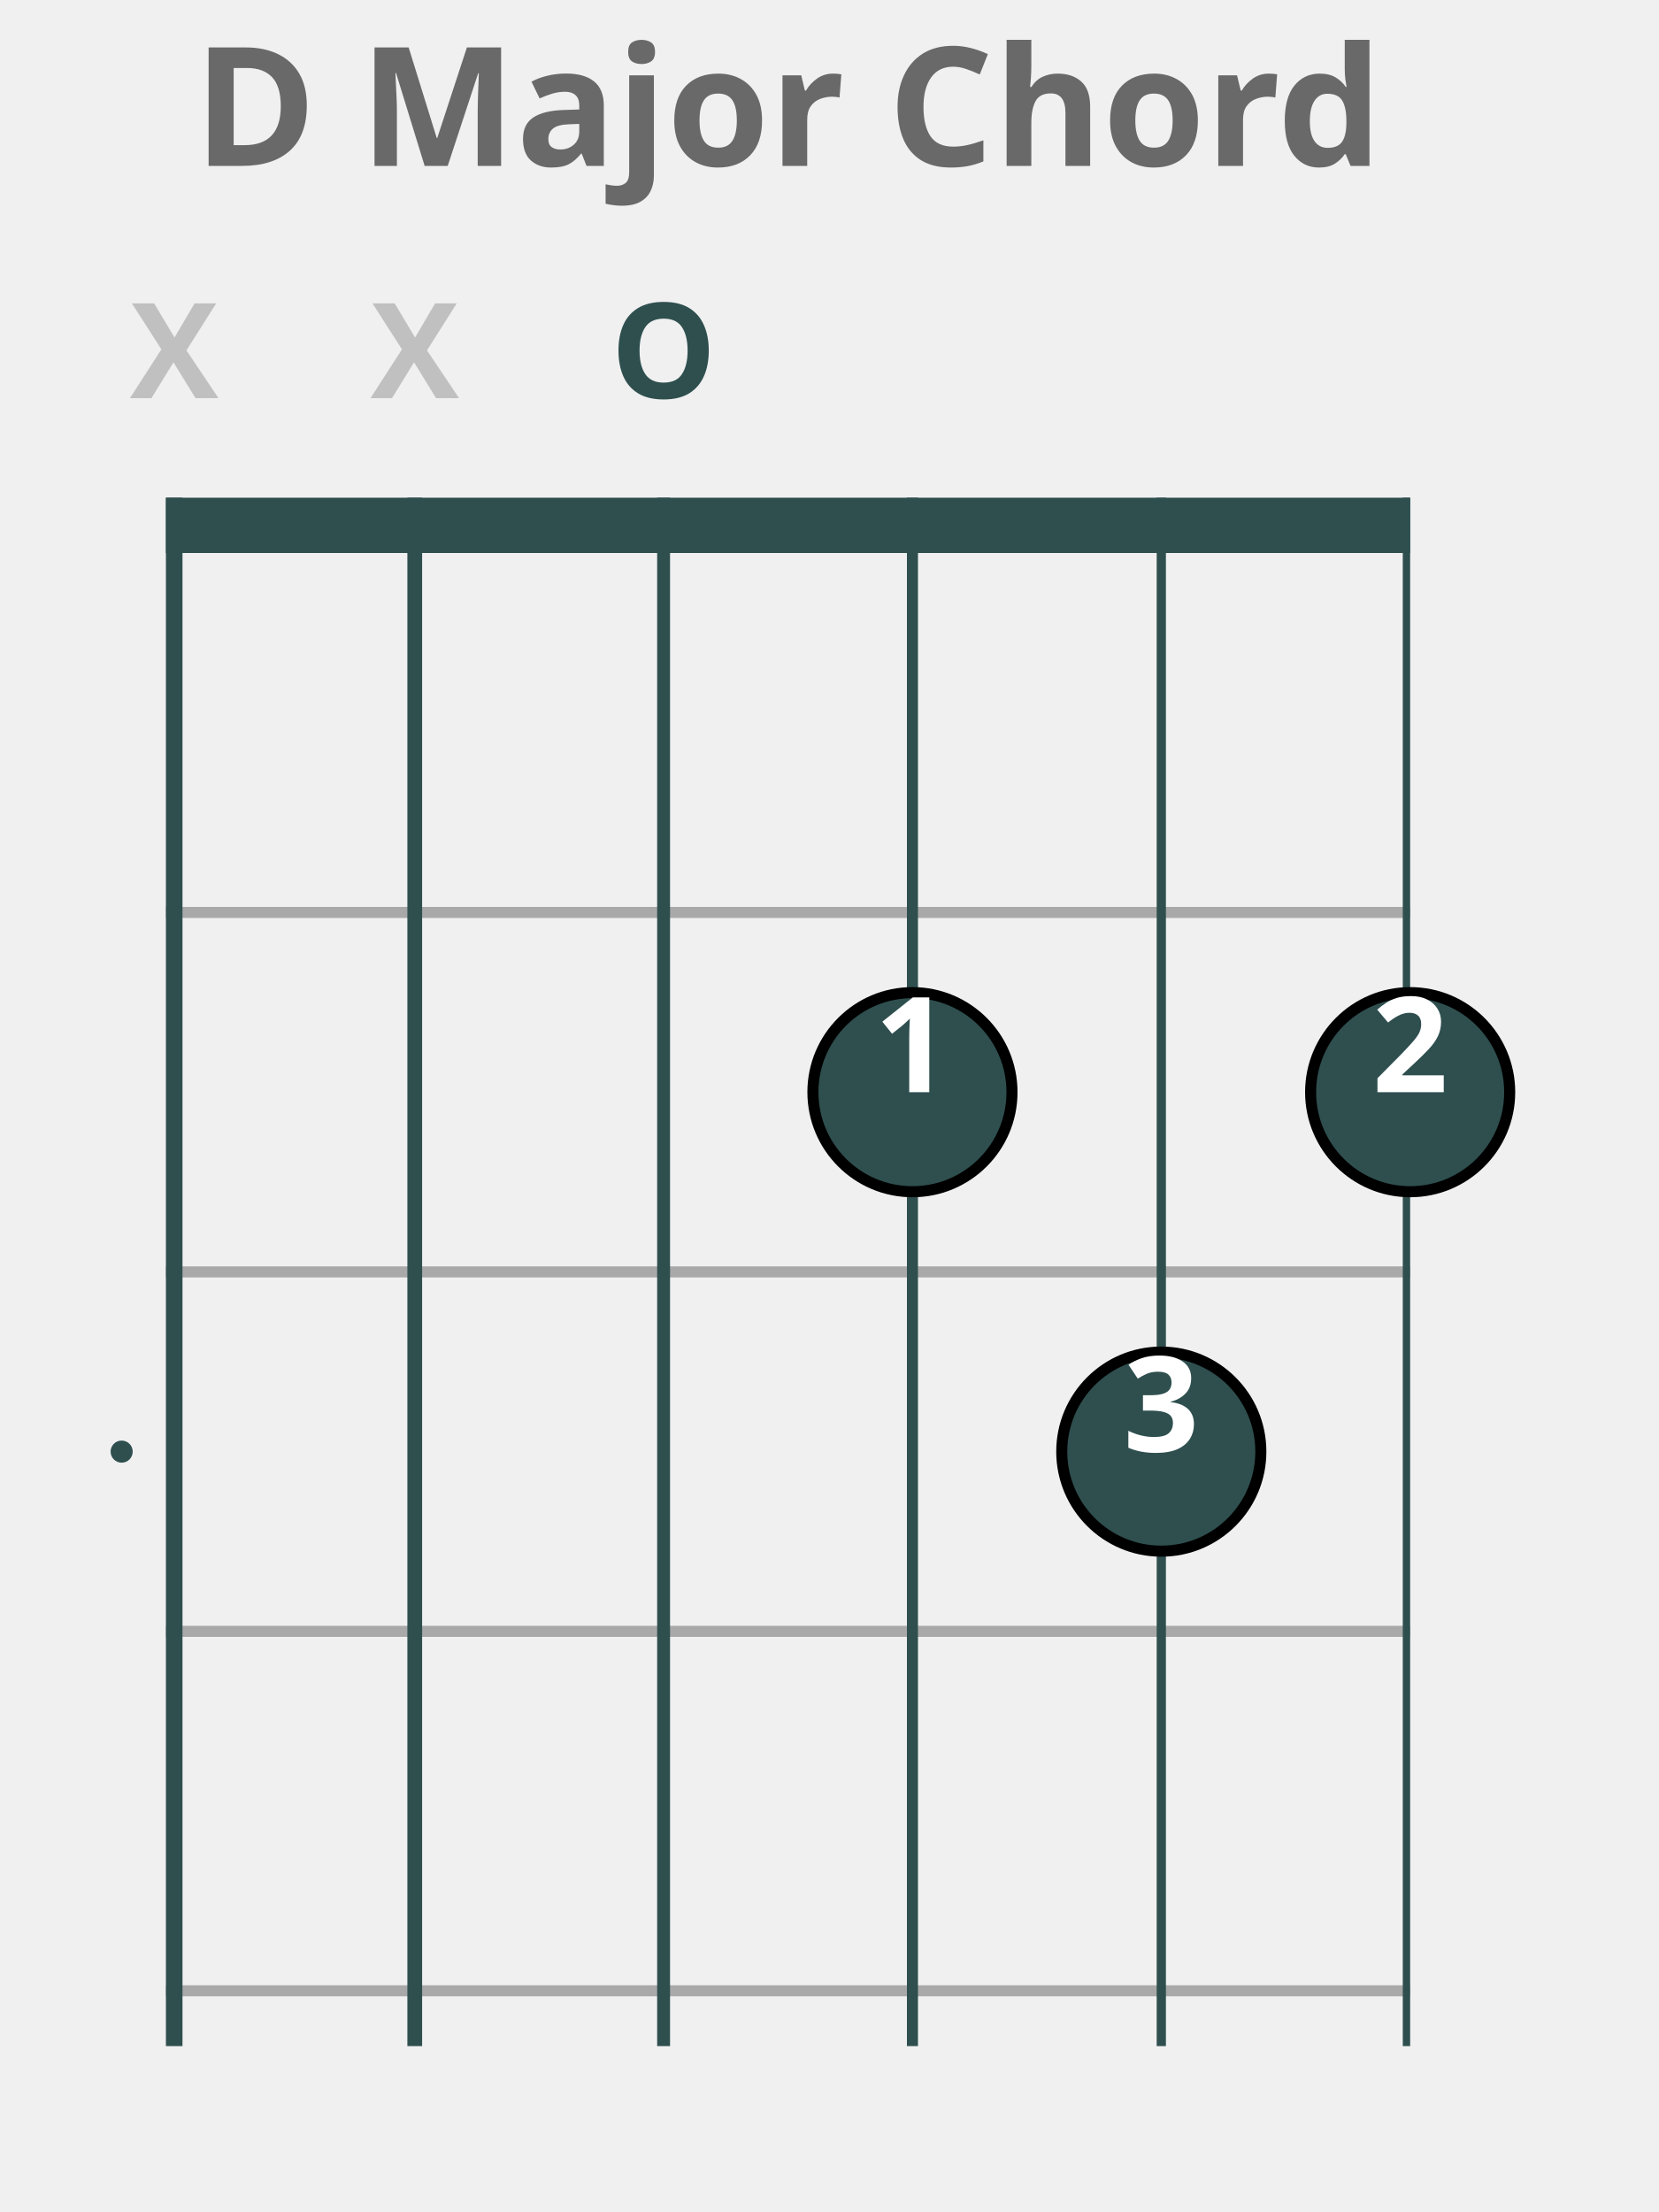
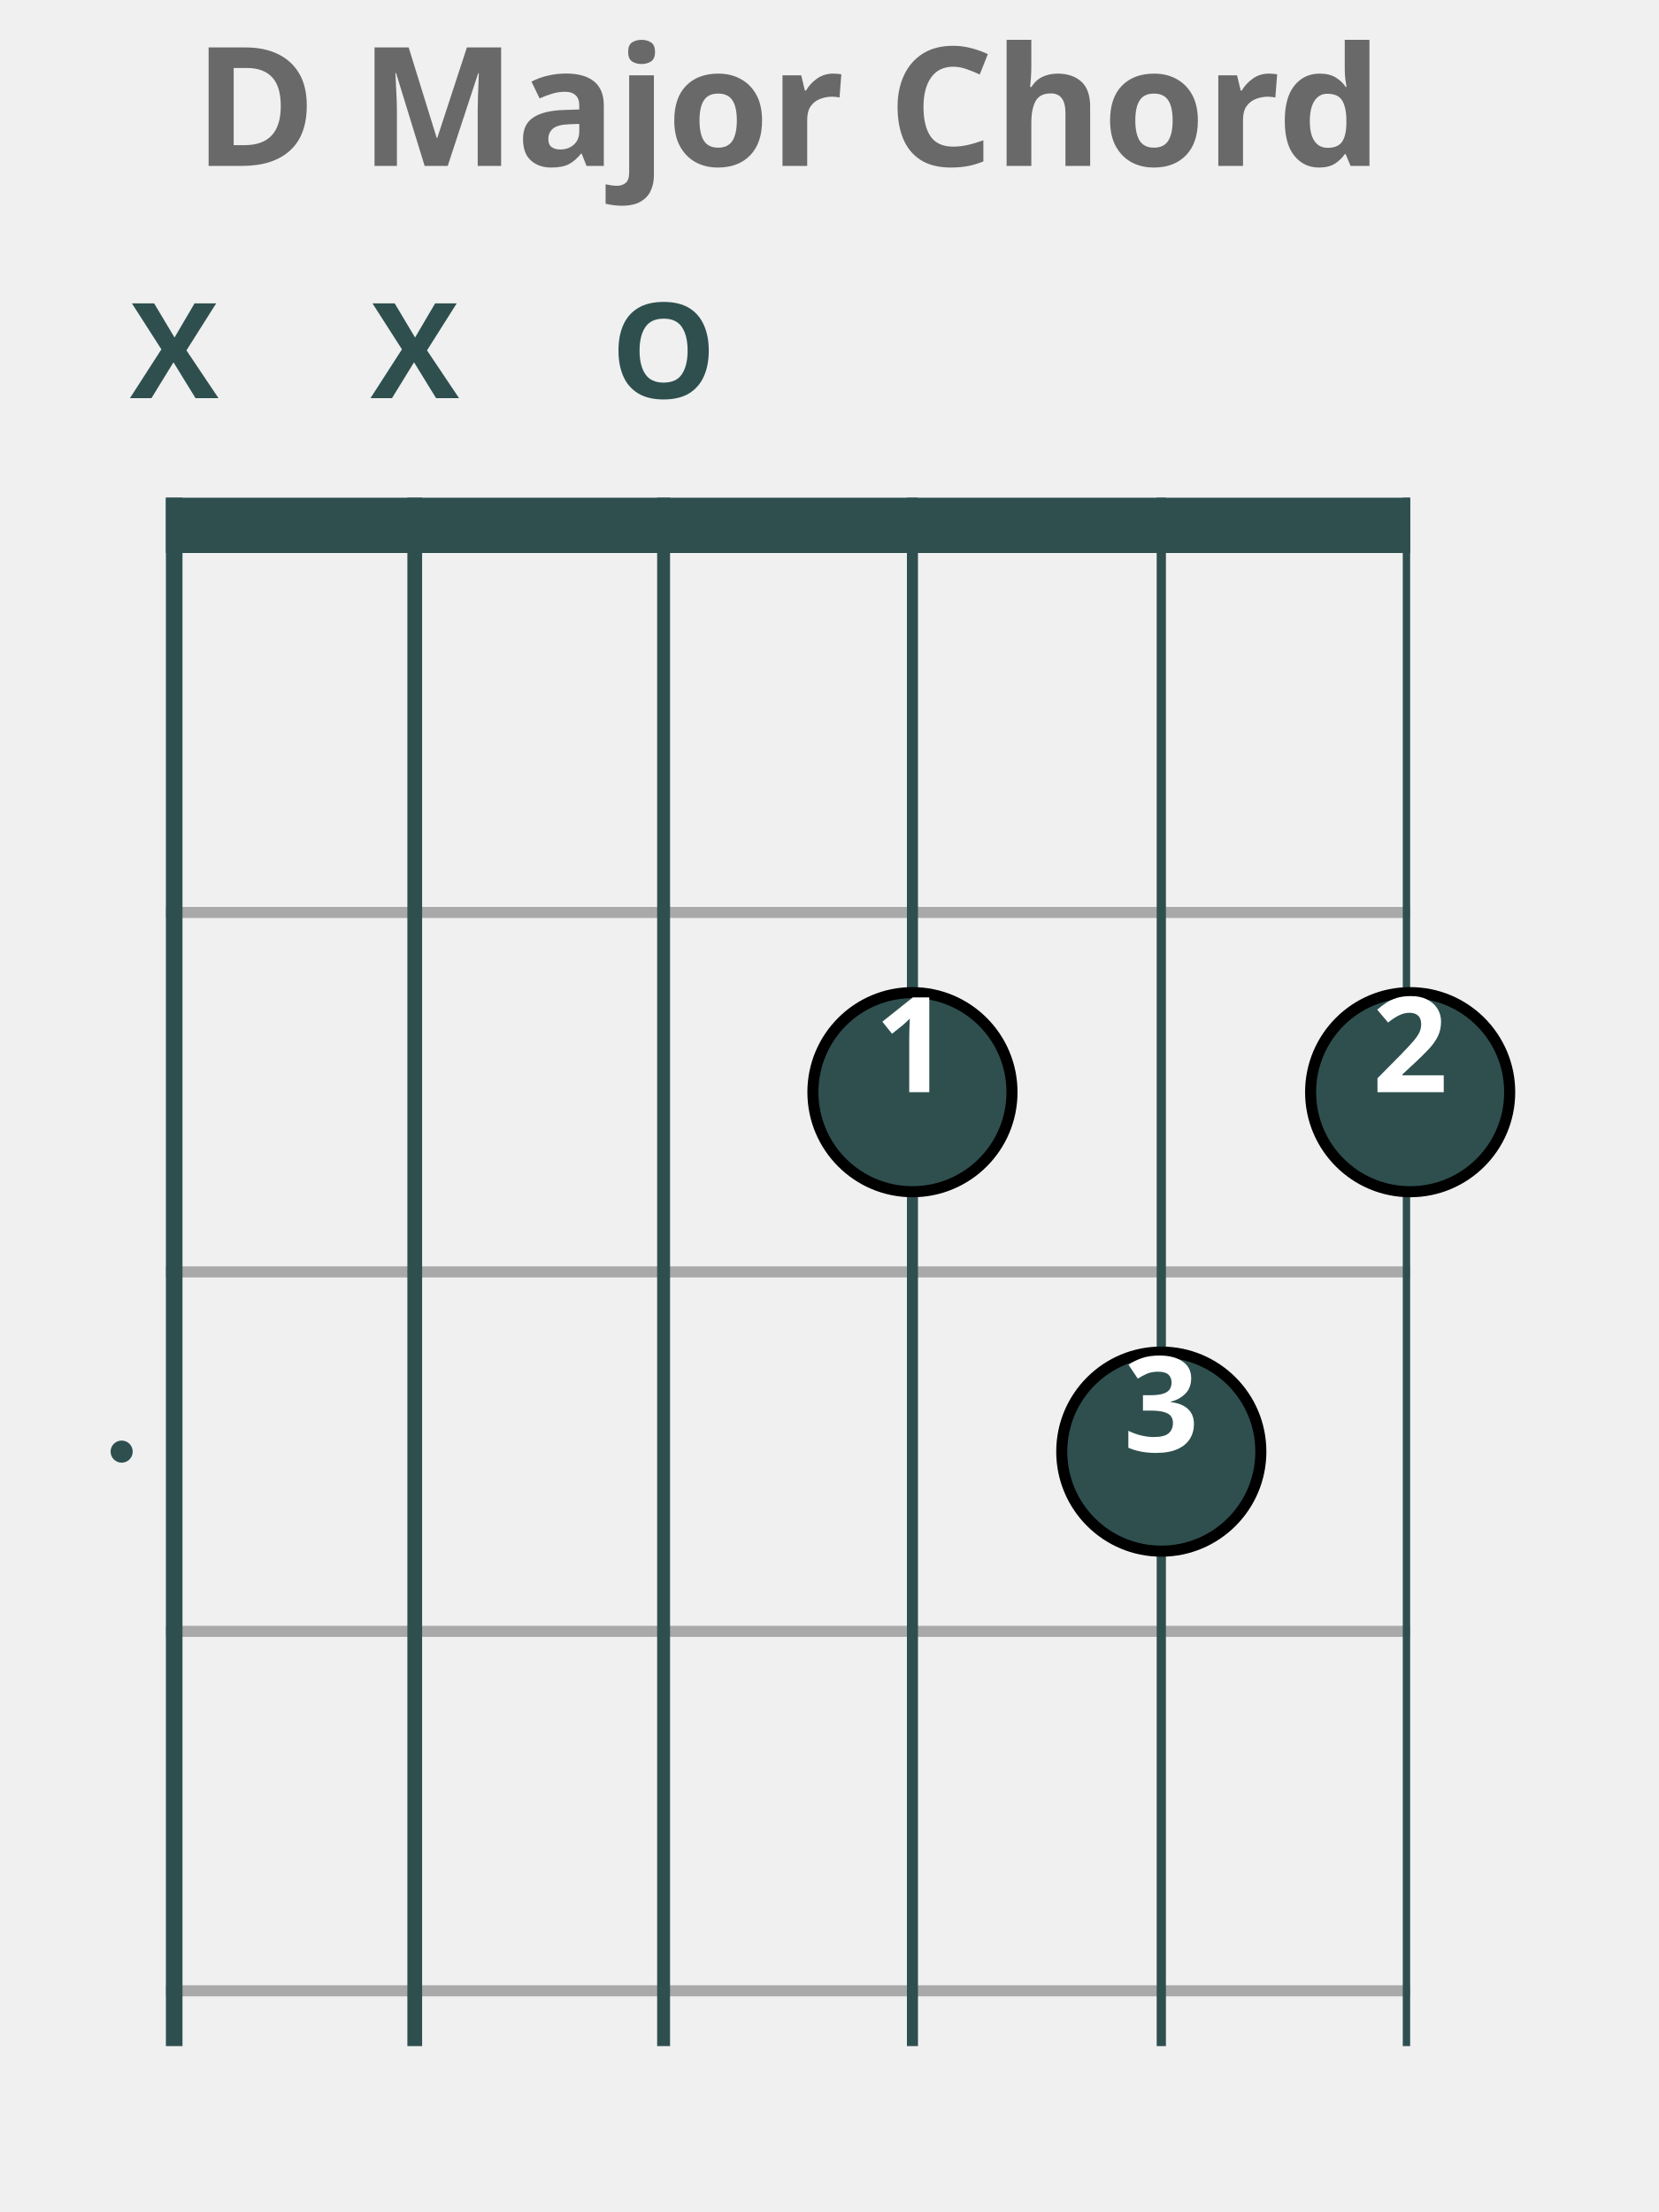
<svg xmlns="http://www.w3.org/2000/svg" baseProfile="full" height="400" version="1.1" width="300">
  <defs />
  <line stroke="darkgray" stroke-width="2" x1="30" x2="255.0" y1="165.0" y2="165.0" />
  <line stroke="darkgray" stroke-width="2" x1="30" x2="255.0" y1="230.0" y2="230.0" />
  <line stroke="darkgray" stroke-width="2" x1="30" x2="255.0" y1="295.0" y2="295.0" />
  <line stroke="darkgray" stroke-width="2" x1="30" x2="255.0" y1="360.0" y2="360.0" />
  <circle cx="22" cy="262.5" fill="darkslategray" r="2" />
  <line stroke="darkslategray" stroke-width="3.0" x1="31.5" x2="31.5" y1="90" y2="370" />
-   <text alignment-baseline="middle" fill="silver" font-family="Verdana" font-size="24" font-weight="bold" text-anchor="middle" x="31.5" y="72.0">X</text>
+   <text alignment-baseline="middle" fill="darkslategray" font-family="Verdana" font-size="24" font-weight="bold" text-anchor="middle" x="31.5" y="72.0">X</text>
  <line stroke="darkslategray" stroke-width="2.667" x1="75.0" x2="75.0" y1="90" y2="370" />
-   <text alignment-baseline="middle" fill="silver" font-family="Verdana" font-size="24" font-weight="bold" text-anchor="middle" x="75.0" y="72.0">X</text>
+   <text alignment-baseline="middle" fill="darkslategray" font-family="Verdana" font-size="24" font-weight="bold" text-anchor="middle" x="75.0" y="72.0">X</text>
  <line stroke="darkslategray" stroke-width="2.333" x1="120.0" x2="120.0" y1="90" y2="370" />
  <text alignment-baseline="middle" fill="darkslategray" font-family="Verdana" font-size="24" font-weight="bold" text-anchor="middle" x="120.0" y="72.0">O</text>
  <line stroke="darkslategray" stroke-width="2.0" x1="165.0" x2="165.0" y1="90" y2="370" />
  <line stroke="darkslategray" stroke-width="1.667" x1="210.0" x2="210.0" y1="90" y2="370" />
  <line stroke="darkslategray" stroke-width="1.333" x1="254.333" x2="254.333" y1="90" y2="370" />
  <line stroke="darkslategray" stroke-width="10" x1="30" x2="255.0" y1="95.0" y2="95.0" />
  <circle cx="165.0" cy="197.5" fill="darkslategray" r="18" stroke="black" stroke-width="2" />
  <text alignment-baseline="central" fill="white" font-family="Verdana" font-size="24" font-weight="bold" text-anchor="middle" x="165.0" y="197.5">1</text>
  <circle cx="210.0" cy="262.5" fill="darkslategray" r="18" stroke="black" stroke-width="2" />
  <text alignment-baseline="central" fill="white" font-family="Verdana" font-size="24" font-weight="bold" text-anchor="middle" x="210.0" y="262.5">3</text>
  <circle cx="255.0" cy="197.5" fill="darkslategray" r="18" stroke="black" stroke-width="2" />
  <text alignment-baseline="central" fill="white" font-family="Verdana" font-size="24" font-weight="bold" text-anchor="middle" x="255.0" y="197.5">2</text>
  <text alignment-baseline="central" fill="dimgray" font-family="Verdana" font-size="30" font-weight="bold" text-anchor="middle" x="142.5" y="30">D Major Chord</text>
</svg>
